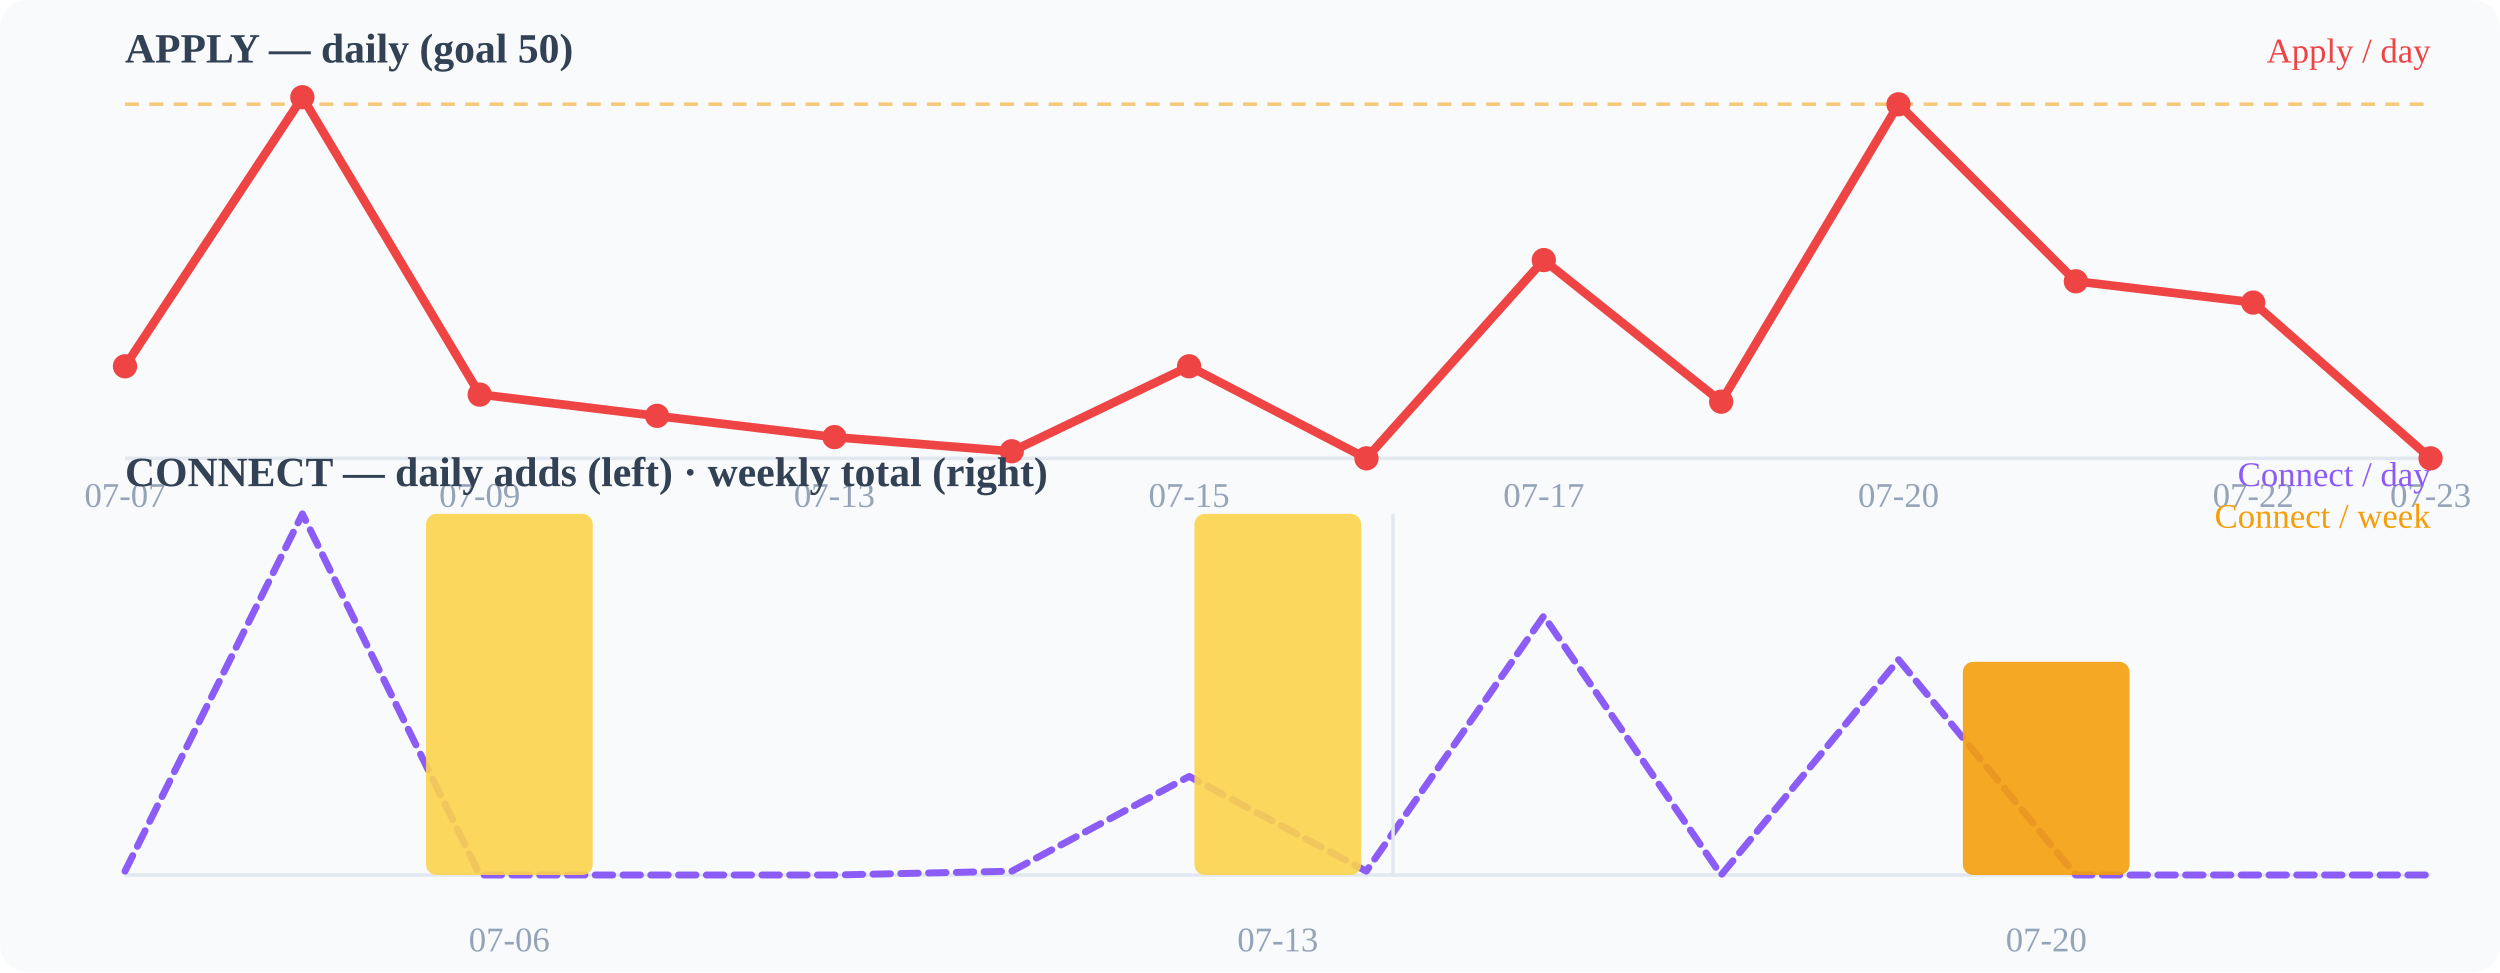
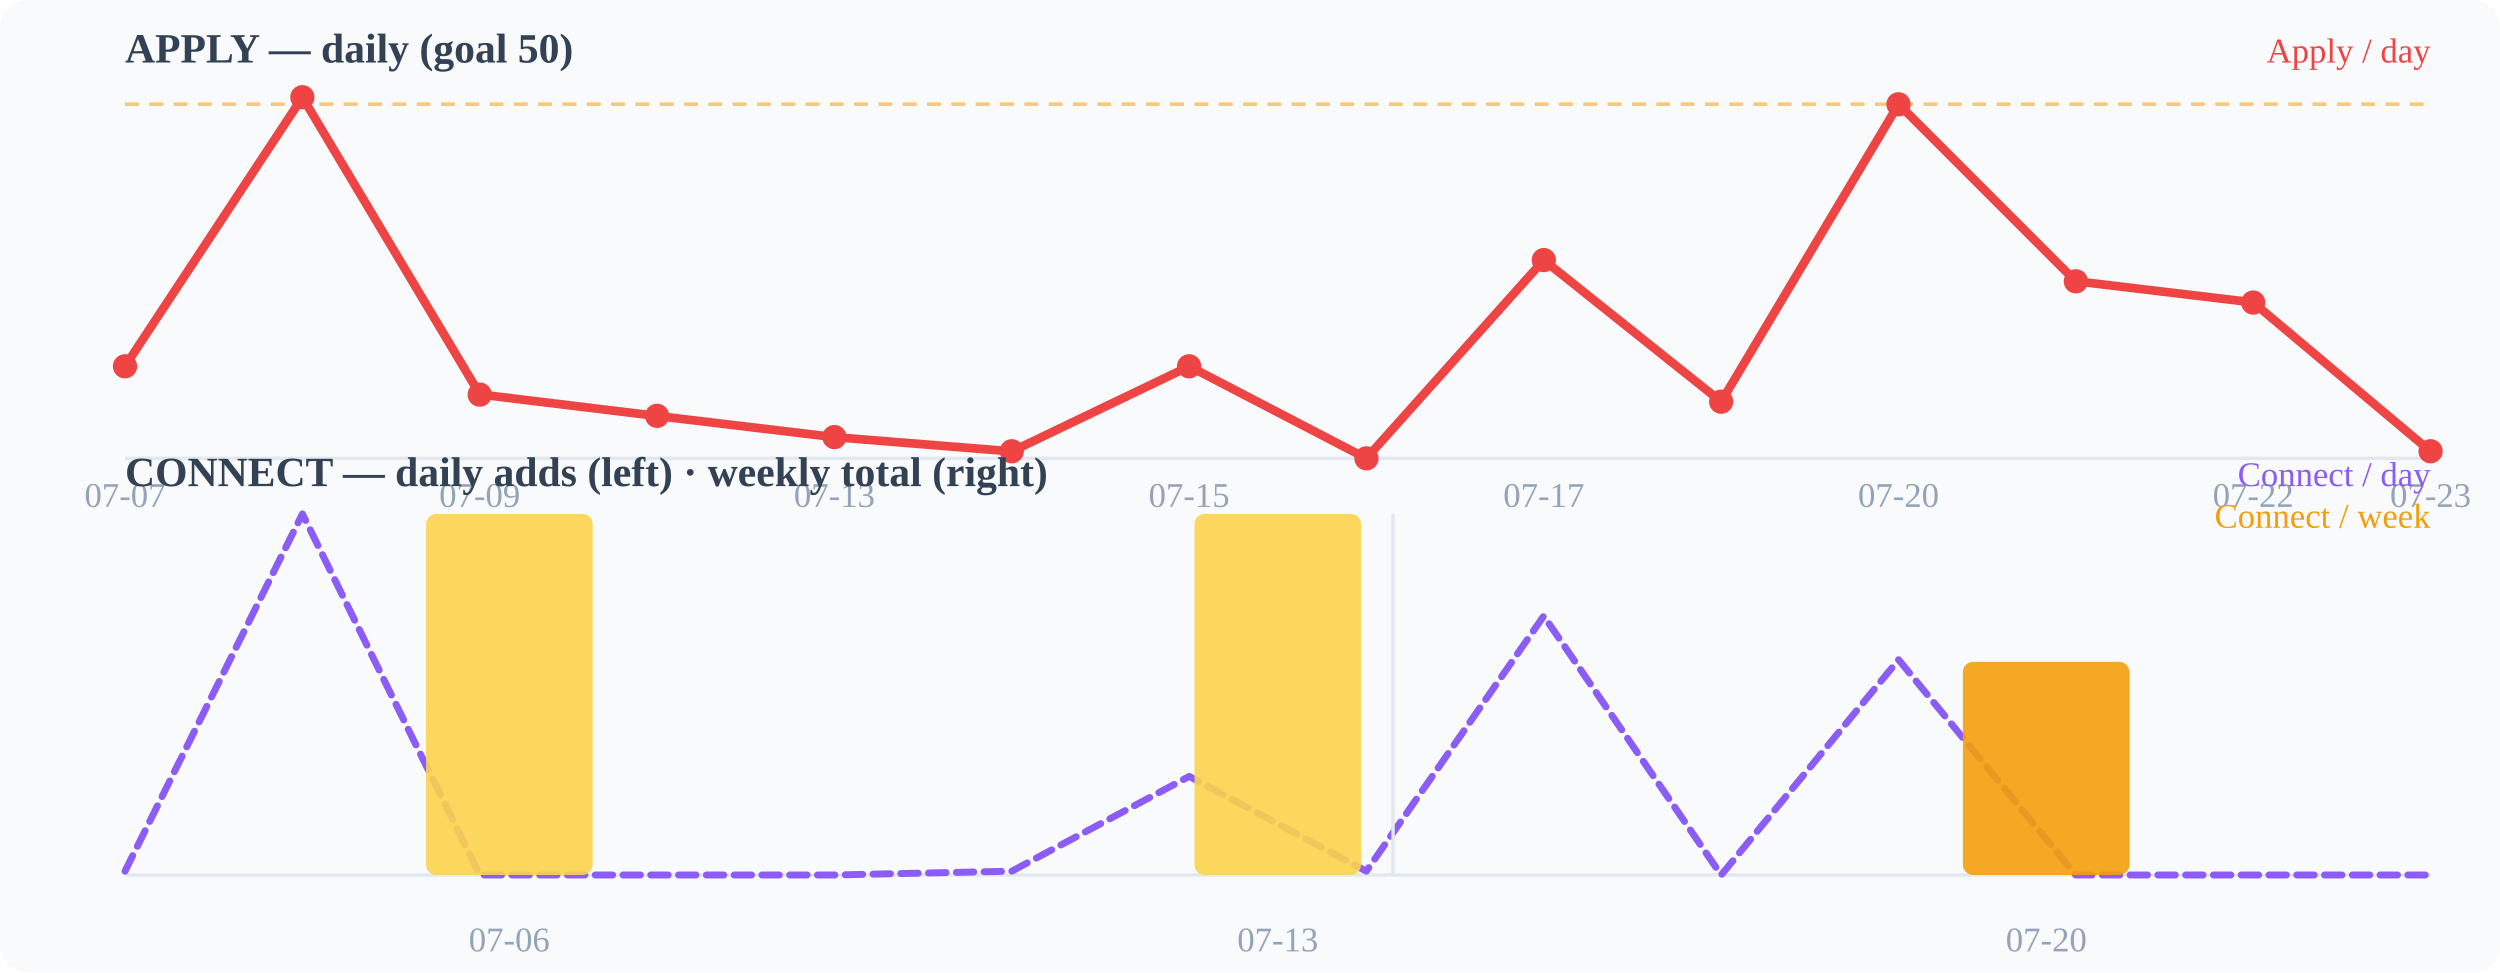
<svg xmlns="http://www.w3.org/2000/svg" width="720" height="280" viewBox="0 0 720 280">
  <rect width="720" height="280" fill="#f8fafc" rx="8" />
  <text x="36" y="18" font-size="12" font-weight="600" fill="#334155">APPLY — daily (goal 50)</text>
  <line x1="36" y1="132" x2="700" y2="132" stroke="#e2e8f0" stroke-width="1" />
  <line x1="36" y1="30.0" x2="700" y2="30.0" stroke="#f59e0b" stroke-width="1" stroke-dasharray="4 3" opacity="0.55" />
-   <polyline points="36.0,105.5 87.1,28.0 138.2,113.6 189.2,119.8 240.3,125.9 291.4,130.0 342.5,105.5 393.5,132.0 444.6,74.9 495.7,115.7 546.8,30.0 597.8,81.0 648.9,87.1 700.0,132.0" fill="none" stroke="#ef4444" stroke-width="2.5" stroke-linecap="round" stroke-linejoin="round" />
+   <polyline points="36.0,105.5 87.1,28.0 138.2,113.6 189.2,119.8 240.3,125.9 291.4,130.0 342.5,105.5 393.5,132.0 444.6,74.9 495.7,115.7 546.8,30.0 597.8,81.0 648.9,87.1 700.0,130.0" fill="none" stroke="#ef4444" stroke-width="2.5" stroke-linecap="round" stroke-linejoin="round" />
  <circle cx="36" cy="105.49" r="3.5" fill="#ef4444" />
  <circle cx="87.077" cy="28" r="3.5" fill="#ef4444" />
  <circle cx="138.154" cy="113.647" r="3.5" fill="#ef4444" />
  <circle cx="189.231" cy="119.765" r="3.5" fill="#ef4444" />
  <circle cx="240.308" cy="125.882" r="3.5" fill="#ef4444" />
  <circle cx="291.385" cy="129.961" r="3.5" fill="#ef4444" />
  <circle cx="342.462" cy="105.49" r="3.5" fill="#ef4444" />
  <circle cx="393.538" cy="132" r="3.5" fill="#ef4444" />
  <circle cx="444.615" cy="74.902" r="3.5" fill="#ef4444" />
  <circle cx="495.692" cy="115.686" r="3.5" fill="#ef4444" />
  <circle cx="546.769" cy="30.039" r="3.5" fill="#ef4444" />
  <circle cx="597.846" cy="81.02" r="3.5" fill="#ef4444" />
  <circle cx="648.923" cy="87.137" r="3.5" fill="#ef4444" />
-   <circle cx="700" cy="132" r="3.5" fill="#ef4444" />
+   <circle cx="700" cy="129.961" r="3.5" fill="#ef4444" />
  <text x="36" y="146" font-size="10" fill="#94a3b8" text-anchor="middle">07-07</text>
  <text x="138.154" y="146" font-size="10" fill="#94a3b8" text-anchor="middle">07-09</text>
  <text x="240.308" y="146" font-size="10" fill="#94a3b8" text-anchor="middle">07-13</text>
  <text x="342.462" y="146" font-size="10" fill="#94a3b8" text-anchor="middle">07-15</text>
  <text x="444.615" y="146" font-size="10" fill="#94a3b8" text-anchor="middle">07-17</text>
  <text x="546.769" y="146" font-size="10" fill="#94a3b8" text-anchor="middle">07-20</text>
  <text x="648.923" y="146" font-size="10" fill="#94a3b8" text-anchor="middle">07-22</text>
  <text x="700" y="146" font-size="10" fill="#94a3b8" text-anchor="middle">07-23</text>
  <text x="36" y="140" font-size="12" font-weight="600" fill="#334155">CONNECT — daily adds (left) · weekly total (right)</text>
  <line x1="36" y1="252" x2="700" y2="252" stroke="#e2e8f0" stroke-width="1" />
  <polyline points="36.0,250.9 87.1,148.0 138.2,252.0 189.2,252.0 240.3,252.0 291.4,250.9 342.5,223.6 393.5,250.9 444.6,177.4 495.7,252.0 546.8,190.0 597.8,252.0 648.9,252.0 700.0,252.0" fill="none" stroke="#8b5cf6" stroke-width="2" stroke-linecap="round" stroke-linejoin="round" stroke-dasharray="5 3" />
  <rect x="122.7" y="148.0" width="48" height="104.0" rx="3" fill="#fcd34d" opacity="0.9" />
  <rect x="344.0" y="148.0" width="48" height="104.0" rx="3" fill="#fcd34d" opacity="0.9" />
  <rect x="565.3" y="190.6" width="48" height="61.4" rx="3" fill="#f59e0b" opacity="0.9" />
  <line x1="401.2" y1="148" x2="401.2" y2="252" stroke="#e2e8f0" stroke-width="1" />
  <text x="146.667" y="274" font-size="10" fill="#94a3b8" text-anchor="middle">07-06</text>
  <text x="368" y="274" font-size="10" fill="#94a3b8" text-anchor="middle">07-13</text>
  <text x="589.333" y="274" font-size="10" fill="#94a3b8" text-anchor="middle">07-20</text>
  <text x="700" y="18" font-size="10" fill="#ef4444" text-anchor="end">Apply / day</text>
  <text x="700" y="140" font-size="10" fill="#8b5cf6" text-anchor="end">Connect / day</text>
  <text x="700" y="152" font-size="10" fill="#f59e0b" text-anchor="end">Connect / week</text>
</svg>
